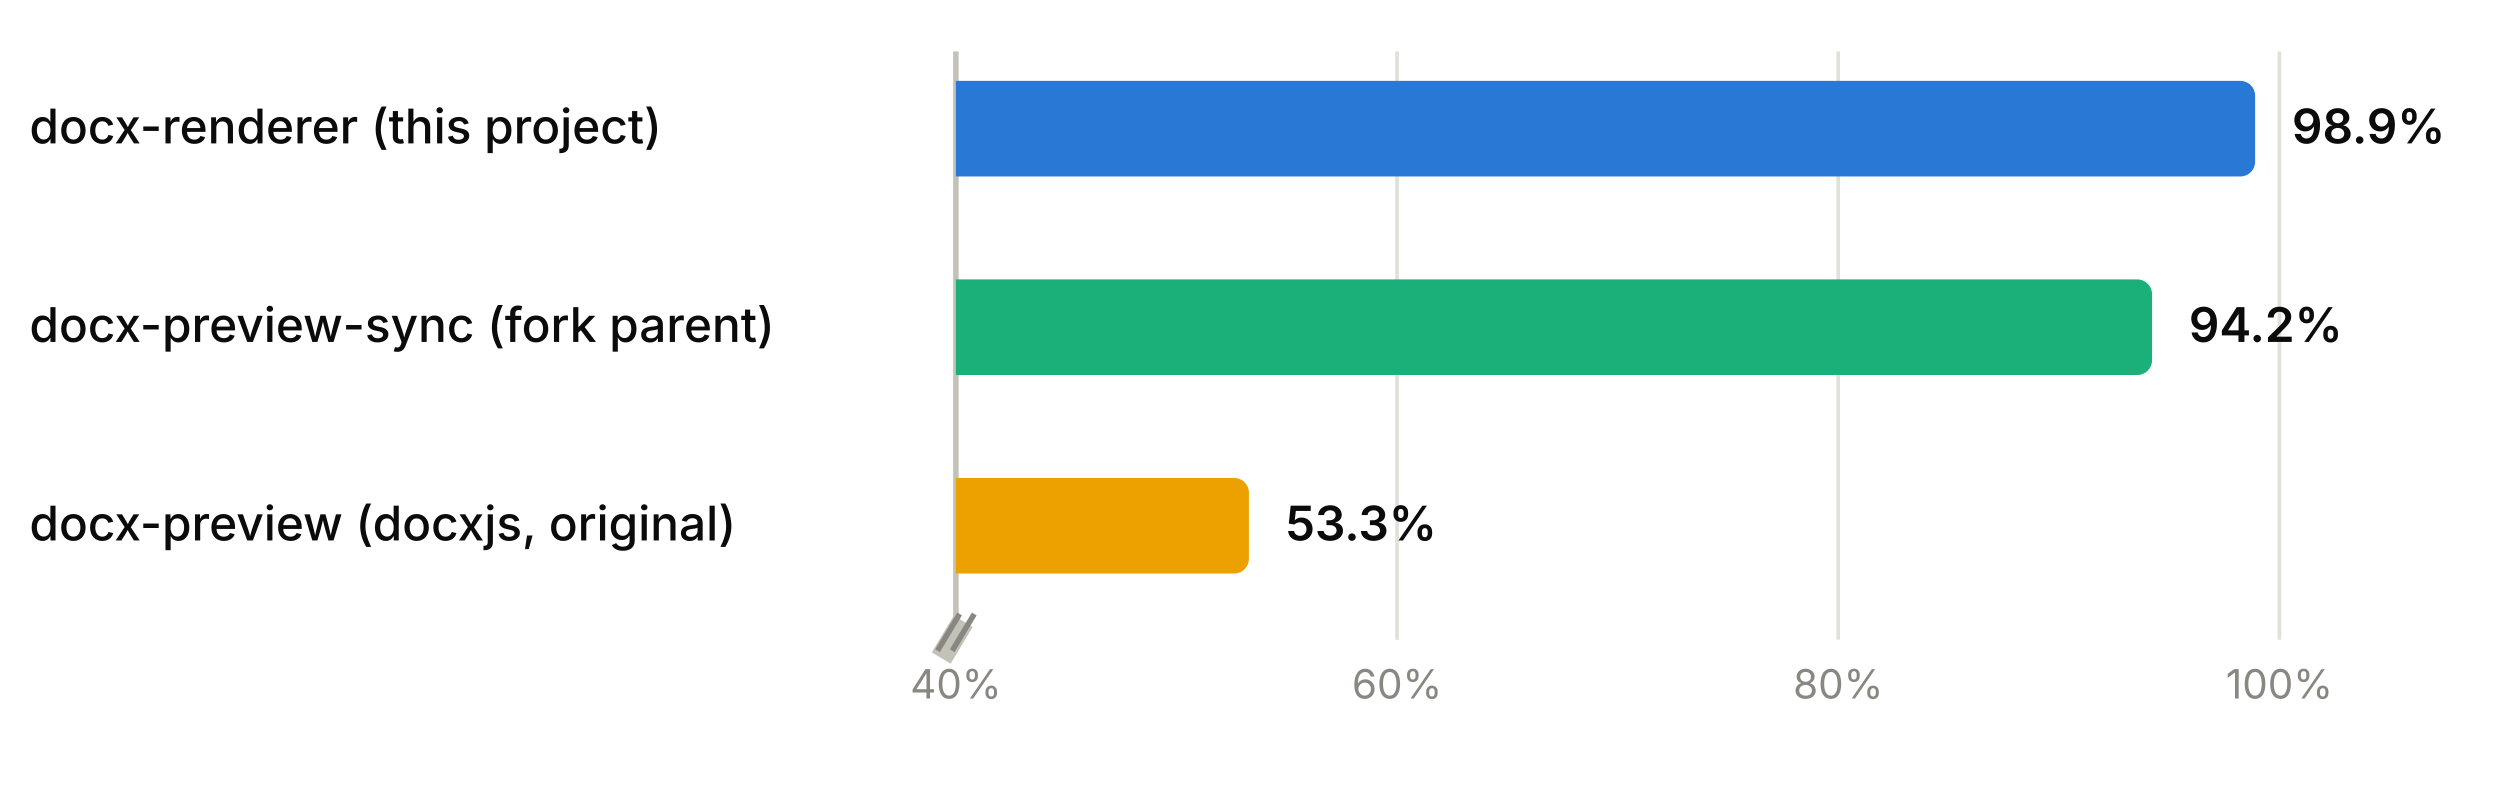
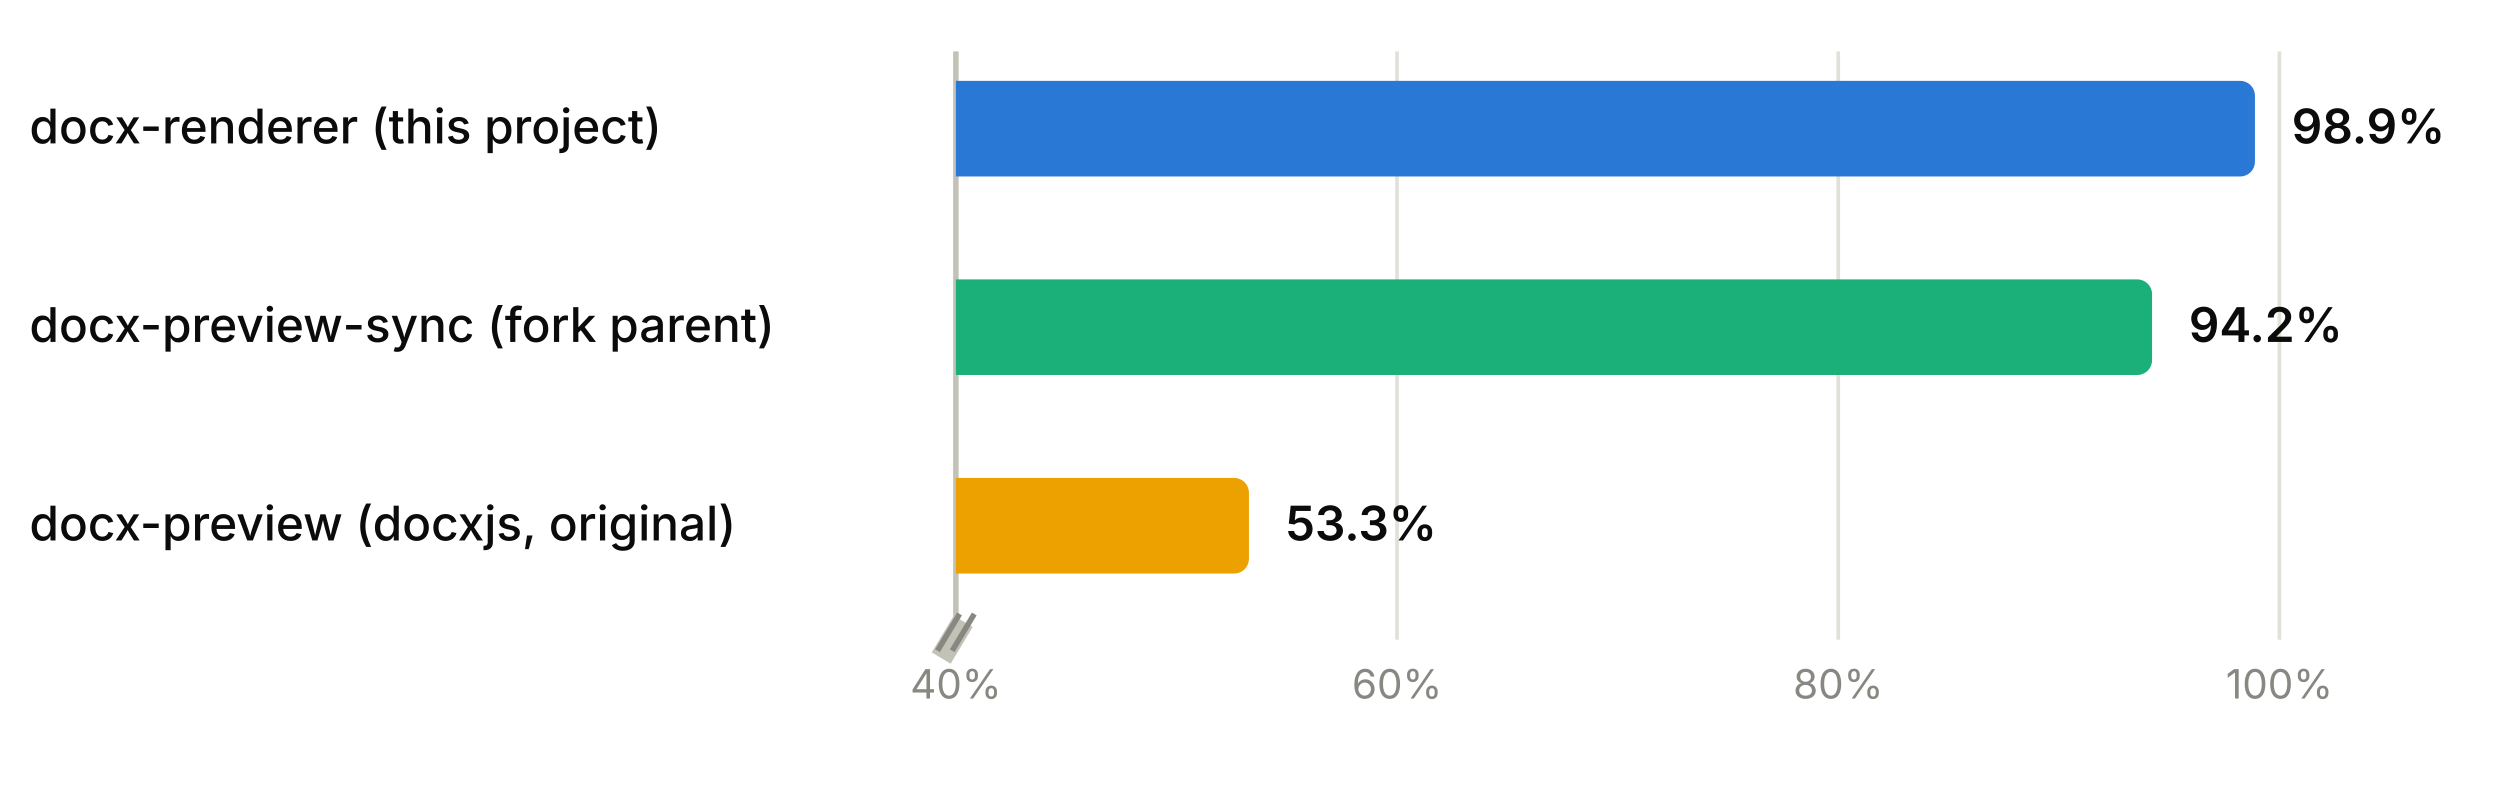
<svg xmlns="http://www.w3.org/2000/svg" viewBox="0 0 680 216" role="img" aria-label="Pixel-accuracy comparison against Word's PDF export of a.docx (axis truncated at 40%): docx-renderer (this project) 98.9%, docx-preview-sync (fork parent) 94.2%, docx-preview (docxjs, original) 53.3%">
  <rect x="0" y="0" width="680" height="216" fill="transparent" />
  <line x1="260" y1="14" x2="260" y2="174" stroke="#e1e0d9" stroke-width="1" />
  <line x1="380" y1="14" x2="380" y2="174" stroke="#e1e0d9" stroke-width="1" />
  <line x1="500" y1="14" x2="500" y2="174" stroke="#e1e0d9" stroke-width="1" />
  <line x1="620" y1="14" x2="620" y2="174" stroke="#e1e0d9" stroke-width="1" />
  <line x1="260" y1="14" x2="260" y2="174" stroke="#c3c2b7" stroke-width="1.5" />
  <text x="8" y="39" font-size="13" font-weight="500" fill="#0b0b0b" font-family="system-ui, -apple-system, 'Segoe UI', sans-serif">docx-renderer (this project)</text>
-   <path d="M260,22 L609.396,22 A4,4 0 0 1 613.396,26 L613.396,44 A4,4 0 0 1 609.396,48 L260,48 Z" fill="#2a78d6" />
-   <text x="623.396" y="39" font-size="13" font-weight="600" fill="#0b0b0b" font-family="system-ui, -apple-system, 'Segoe UI', sans-serif">98.9%</text>
+   <path d="M260,22 L609.342,22 A4,4 0 0 1 613.342,26 L613.342,44 A4,4 0 0 1 609.342,48 L260,48 Z" fill="#2a78d6" />
+   <text x="623.342" y="39" font-size="13" font-weight="600" fill="#0b0b0b" font-family="system-ui, -apple-system, 'Segoe UI', sans-serif">98.9%</text>
  <text x="8" y="93" font-size="13" font-weight="500" fill="#0b0b0b" font-family="system-ui, -apple-system, 'Segoe UI', sans-serif">docx-preview-sync (fork parent)</text>
  <path d="M260,76 L581.359,76 A4,4 0 0 1 585.359,80 L585.359,98 A4,4 0 0 1 581.359,102 L260,102 Z" fill="#1baf7a" />
  <text x="595.359" y="93" font-size="13" font-weight="600" fill="#0b0b0b" font-family="system-ui, -apple-system, 'Segoe UI', sans-serif">94.2%</text>
  <text x="8" y="147" font-size="13" font-weight="500" fill="#0b0b0b" font-family="system-ui, -apple-system, 'Segoe UI', sans-serif">docx-preview (docxjs, original)</text>
  <path d="M260,130 L335.709,130 A4,4 0 0 1 339.709,134 L339.709,152 A4,4 0 0 1 335.709,156 L260,156 Z" fill="#eda100" />
  <text x="349.709" y="147" font-size="13" font-weight="600" fill="#0b0b0b" font-family="system-ui, -apple-system, 'Segoe UI', sans-serif">53.3%</text>
  <text x="260" y="190" font-size="11" fill="#898781" text-anchor="middle" font-family="system-ui, -apple-system, 'Segoe UI', sans-serif">40%</text>
  <text x="380" y="190" font-size="11" fill="#898781" text-anchor="middle" font-family="system-ui, -apple-system, 'Segoe UI', sans-serif">60%</text>
  <text x="500" y="190" font-size="11" fill="#898781" text-anchor="middle" font-family="system-ui, -apple-system, 'Segoe UI', sans-serif">80%</text>
  <text x="620" y="190" font-size="11" fill="#898781" text-anchor="middle" font-family="system-ui, -apple-system, 'Segoe UI', sans-serif">100%</text>
  <line x1="256" y1="179" x2="262" y2="169" stroke="#c3c2b7" stroke-width="6" />
  <line x1="255" y1="177" x2="261" y2="167" stroke="#898781" stroke-width="1.5" />
  <line x1="259" y1="177" x2="265" y2="167" stroke="#898781" stroke-width="1.5" />
</svg>
